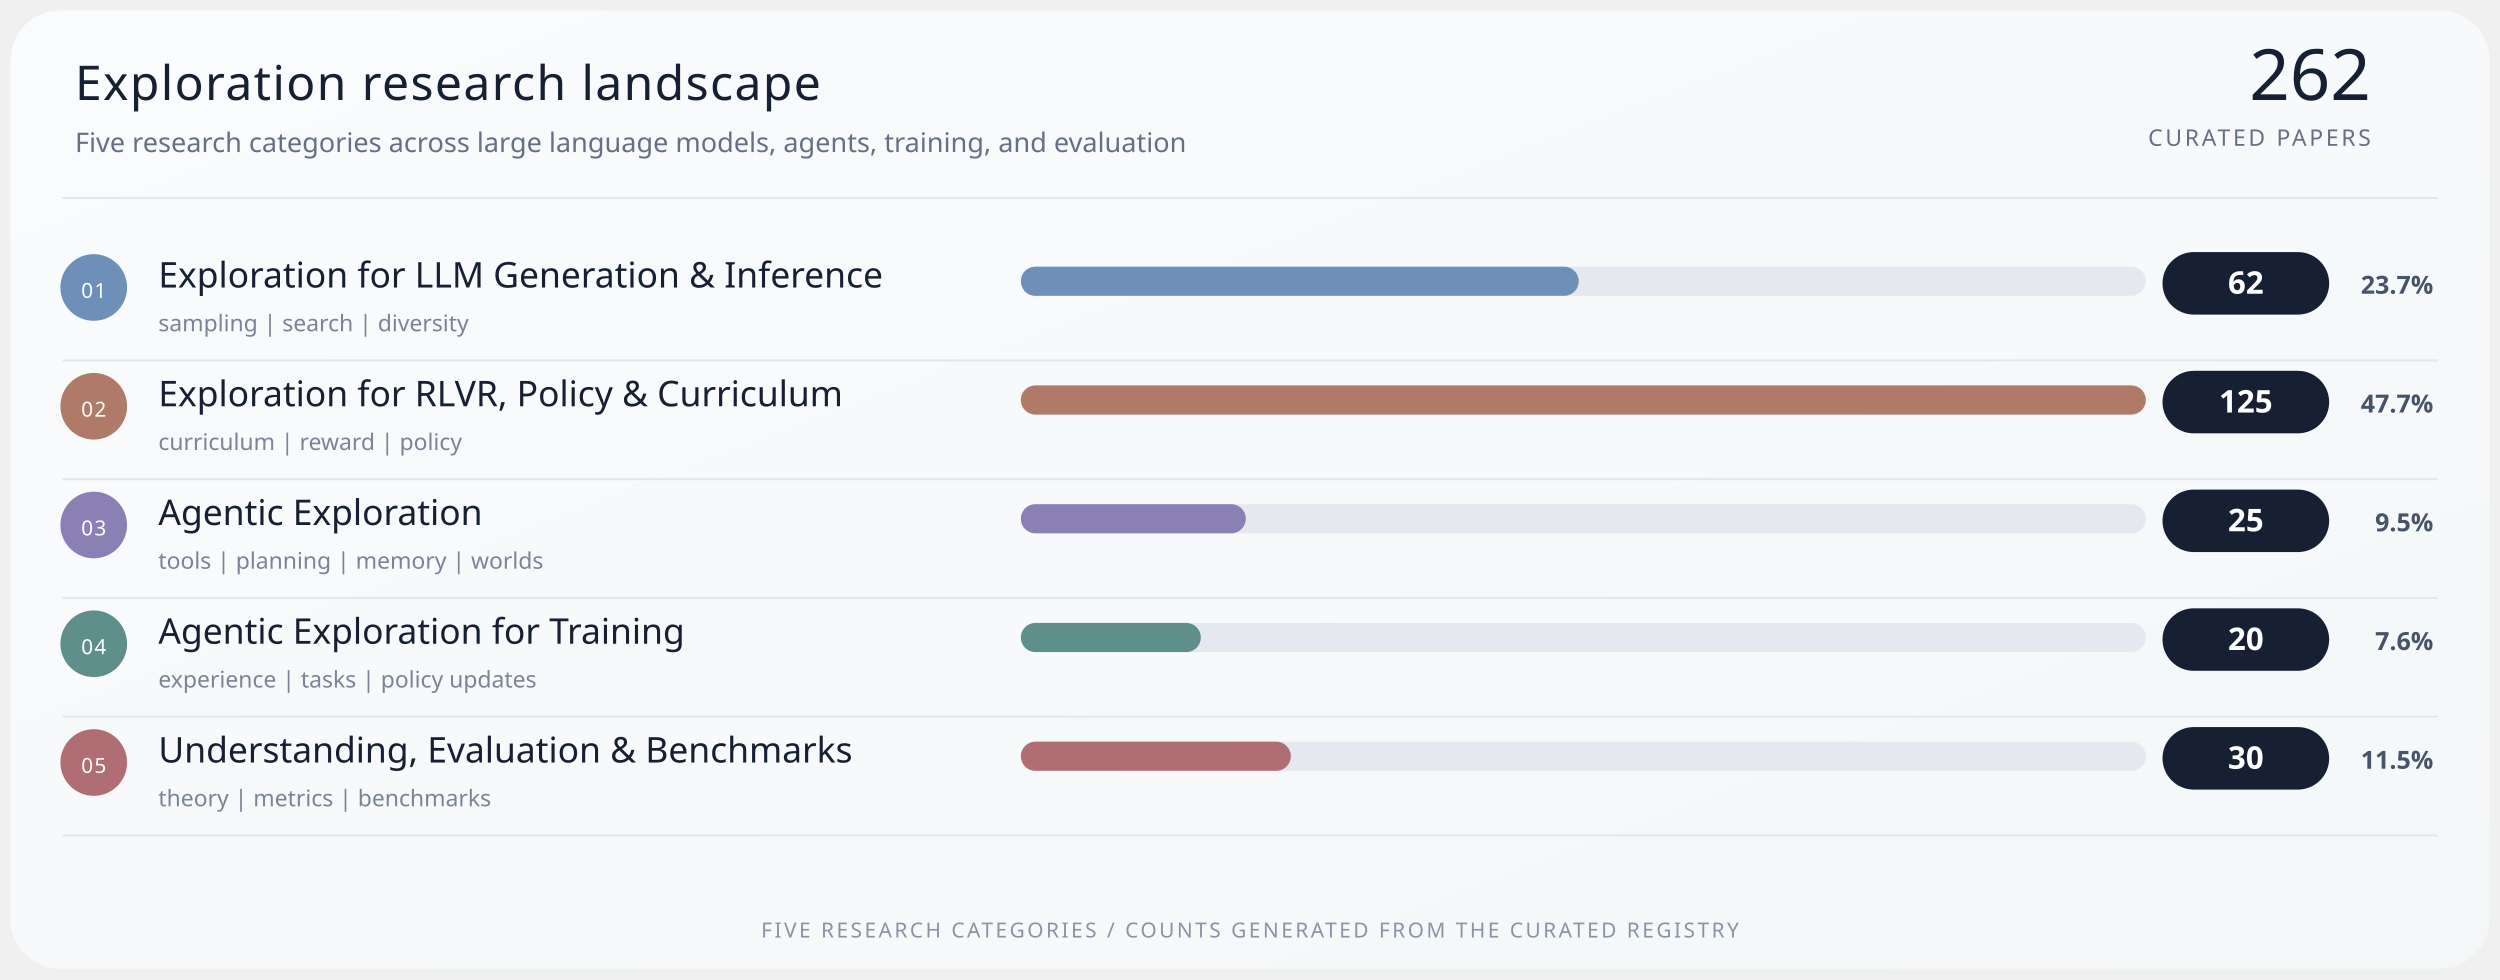
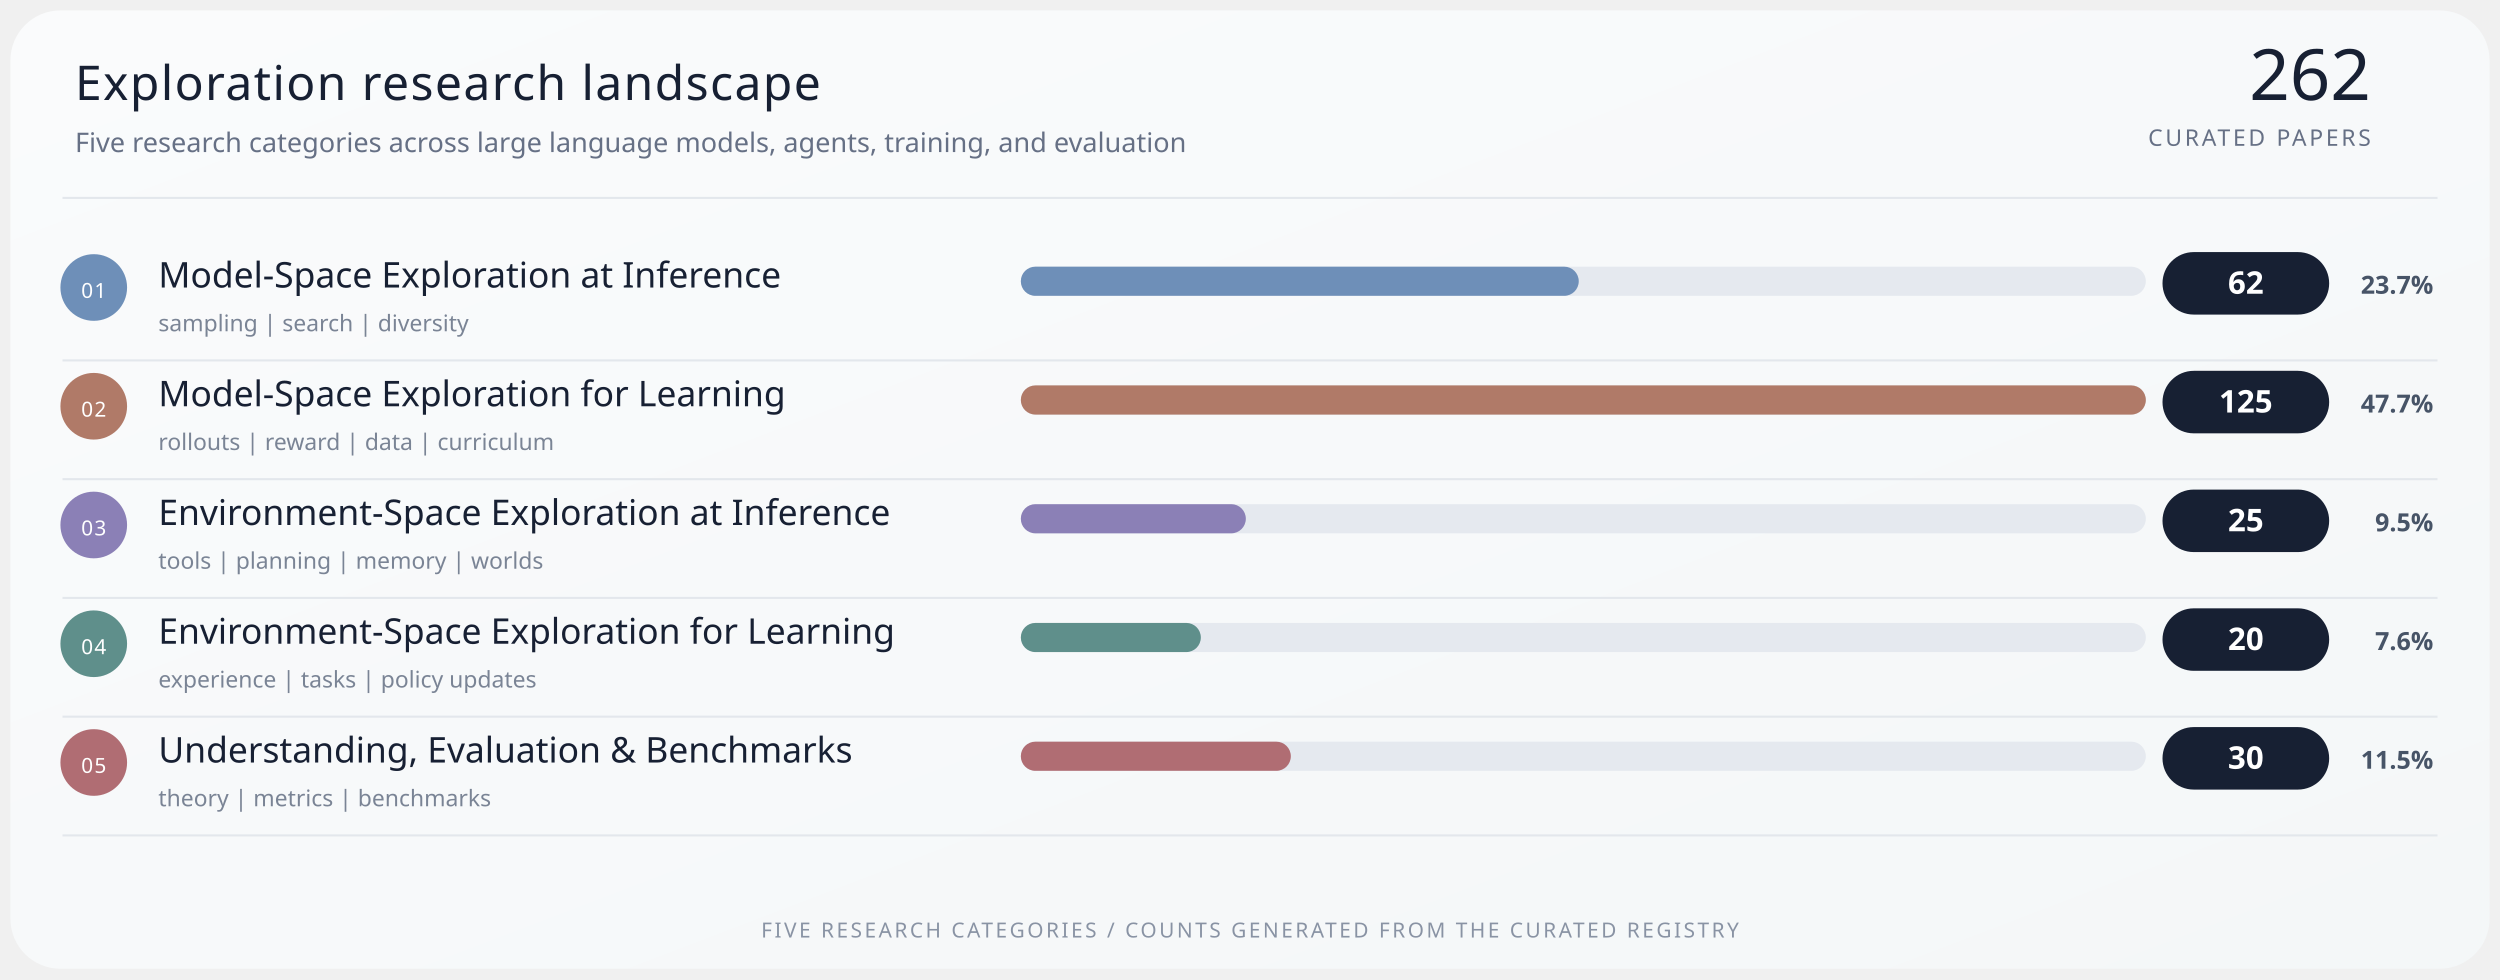
<svg xmlns="http://www.w3.org/2000/svg" width="1200" height="470" viewBox="0 0 1200 470" role="img" aria-labelledby="map-title map-description">
  <defs>
    <linearGradient id="map-background" x1="0" y1="0" x2="1" y2="1">
      <stop offset="0" stop-color="#FAFBFC" />
      <stop offset="1" stop-color="#F4F7F8" />
    </linearGradient>
    <style>
      text { font-family: "Avenir Next", "Trebuchet MS", sans-serif; }
      .map-heading { fill: #172033; font-size: 23px; font-weight: 500; letter-spacing: 0.7px; }
      .map-subtitle { fill: #667085; font-size: 13px; font-weight: 400; }
      .map-total { fill: #172033; font-size: 34px; font-weight: 500; }
      .map-total-label { fill: #667085; font-size: 11px; font-weight: 500; letter-spacing: 1.3px; }
      .track-index { fill: #FFFFFF; font-size: 10px; font-weight: 500; letter-spacing: 0.6px; }
      .track-title { fill: #172033; font-size: 17px; font-weight: 500; }
      .track-keywords { fill: #7A8495; font-size: 11px; font-weight: 400; }
      .count-chip { fill: #172033; }
      .track-count { fill: #FFFFFF; font-size: 15px; font-weight: 700; }
      .track-share { fill: #475467; font-size: 12px; font-weight: 600; }
      .bar-track { fill: #E5E9EF; }
      .row-line { stroke: #E3E7EC; stroke-width: 1; }
      .footer { fill: #8993A4; font-size: 10px; font-weight: 500; letter-spacing: 1.2px; }
    </style>
  </defs>
  <rect x="5" y="5" width="1190" height="460" rx="24" fill="url(#map-background)" />
  <text x="36" y="48" class="map-heading">Exploration research landscape</text>
  <text x="36" y="73" class="map-subtitle">Five research categories across large language models, agents, training, and evaluation</text>
  <text x="1138" y="48" class="map-total" text-anchor="end">262</text>
  <text x="1138" y="70" class="map-total-label" text-anchor="end">CURATED PAPERS</text>
  <line x1="30" y1="95" x2="1170" y2="95" class="row-line" />
-   <g aria-label="Exploration for LLM Generation &amp; Inference: 62 papers, 23.7 percent of the catalog">
+   <g aria-label="Model-Space Exploration at Inference: 62 papers, 23.7 percent of the catalog">
    <circle cx="45" cy="138" r="16" fill="#6E8FB8" />
    <text x="45" y="143" class="track-index" text-anchor="middle">01</text>
-     <text x="76" y="138" class="track-title">Exploration for LLM Generation &amp; Inference</text>
+     <text x="76" y="138" class="track-title">Model-Space Exploration at Inference</text>
    <text x="76" y="159" class="track-keywords">sampling  |  search  |  diversity</text>
    <rect x="490" y="128" width="540" height="14" rx="7" class="bar-track" />
    <rect x="490" y="128" width="267.8" height="14" rx="7" fill="#6E8FB8" />
    <rect x="1038" y="121" width="80" height="30" rx="15" class="count-chip" />
    <text x="1078" y="141" class="track-count" text-anchor="middle">62</text>
    <text x="1168" y="141" class="track-share" text-anchor="end">23.7%</text>
    <line x1="30" y1="173" x2="1170" y2="173" class="row-line" />
  </g>
-   <g aria-label="Exploration for RLVR, Policy &amp; Curriculum: 125 papers, 47.7 percent of the catalog">
+   <g aria-label="Model-Space Exploration for Learning: 125 papers, 47.7 percent of the catalog">
    <circle cx="45" cy="195" r="16" fill="#B07A68" />
    <text x="45" y="200" class="track-index" text-anchor="middle">02</text>
-     <text x="76" y="195" class="track-title">Exploration for RLVR, Policy &amp; Curriculum</text>
-     <text x="76" y="216" class="track-keywords">curriculum  |  reward  |  policy</text>
+     <text x="76" y="195" class="track-title">Model-Space Exploration for Learning</text>
+     <text x="76" y="216" class="track-keywords">rollouts  |  reward  |  data  |  curriculum</text>
    <rect x="490" y="185" width="540" height="14" rx="7" class="bar-track" />
    <rect x="490" y="185" width="540" height="14" rx="7" fill="#B07A68" />
    <rect x="1038" y="178" width="80" height="30" rx="15" class="count-chip" />
    <text x="1078" y="198" class="track-count" text-anchor="middle">125</text>
    <text x="1168" y="198" class="track-share" text-anchor="end">47.7%</text>
    <line x1="30" y1="230" x2="1170" y2="230" class="row-line" />
  </g>
-   <g aria-label="Agentic Exploration: 25 papers, 9.5 percent of the catalog">
+   <g aria-label="Environment-Space Exploration at Inference: 25 papers, 9.5 percent of the catalog">
    <circle cx="45" cy="252" r="16" fill="#8B80B6" />
    <text x="45" y="257" class="track-index" text-anchor="middle">03</text>
-     <text x="76" y="252" class="track-title">Agentic Exploration</text>
+     <text x="76" y="252" class="track-title">Environment-Space Exploration at Inference</text>
    <text x="76" y="273" class="track-keywords">tools  |  planning  |  memory  |  worlds</text>
    <rect x="490" y="242" width="540" height="14" rx="7" class="bar-track" />
    <rect x="490" y="242" width="108" height="14" rx="7" fill="#8B80B6" />
    <rect x="1038" y="235" width="80" height="30" rx="15" class="count-chip" />
    <text x="1078" y="255" class="track-count" text-anchor="middle">25</text>
    <text x="1168" y="255" class="track-share" text-anchor="end">9.5%</text>
    <line x1="30" y1="287" x2="1170" y2="287" class="row-line" />
  </g>
-   <g aria-label="Agentic Exploration for Training: 20 papers, 7.6 percent of the catalog">
+   <g aria-label="Environment-Space Exploration for Learning: 20 papers, 7.6 percent of the catalog">
    <circle cx="45" cy="309" r="16" fill="#5F8F8B" />
    <text x="45" y="314" class="track-index" text-anchor="middle">04</text>
-     <text x="76" y="309" class="track-title">Agentic Exploration for Training</text>
+     <text x="76" y="309" class="track-title">Environment-Space Exploration for Learning</text>
    <text x="76" y="330" class="track-keywords">experience  |  tasks  |  policy updates</text>
    <rect x="490" y="299" width="540" height="14" rx="7" class="bar-track" />
    <rect x="490" y="299" width="86.4" height="14" rx="7" fill="#5F8F8B" />
    <rect x="1038" y="292" width="80" height="30" rx="15" class="count-chip" />
    <text x="1078" y="312" class="track-count" text-anchor="middle">20</text>
    <text x="1168" y="312" class="track-share" text-anchor="end">7.6%</text>
    <line x1="30" y1="344" x2="1170" y2="344" class="row-line" />
  </g>
  <g aria-label="Understanding, Evaluation &amp; Benchmarks: 30 papers, 11.5 percent of the catalog">
    <circle cx="45" cy="366" r="16" fill="#B06D73" />
    <text x="45" y="371" class="track-index" text-anchor="middle">05</text>
    <text x="76" y="366" class="track-title">Understanding, Evaluation &amp; Benchmarks</text>
    <text x="76" y="387" class="track-keywords">theory  |  metrics  |  benchmarks</text>
    <rect x="490" y="356" width="540" height="14" rx="7" class="bar-track" />
    <rect x="490" y="356" width="129.6" height="14" rx="7" fill="#B06D73" />
    <rect x="1038" y="349" width="80" height="30" rx="15" class="count-chip" />
    <text x="1078" y="369" class="track-count" text-anchor="middle">30</text>
    <text x="1168" y="369" class="track-share" text-anchor="end">11.5%</text>
    <line x1="30" y1="401" x2="1170" y2="401" class="row-line" />
  </g>
  <text x="600" y="450" class="footer" text-anchor="middle">FIVE RESEARCH CATEGORIES  /  COUNTS GENERATED FROM THE CURATED REGISTRY</text>
</svg>
